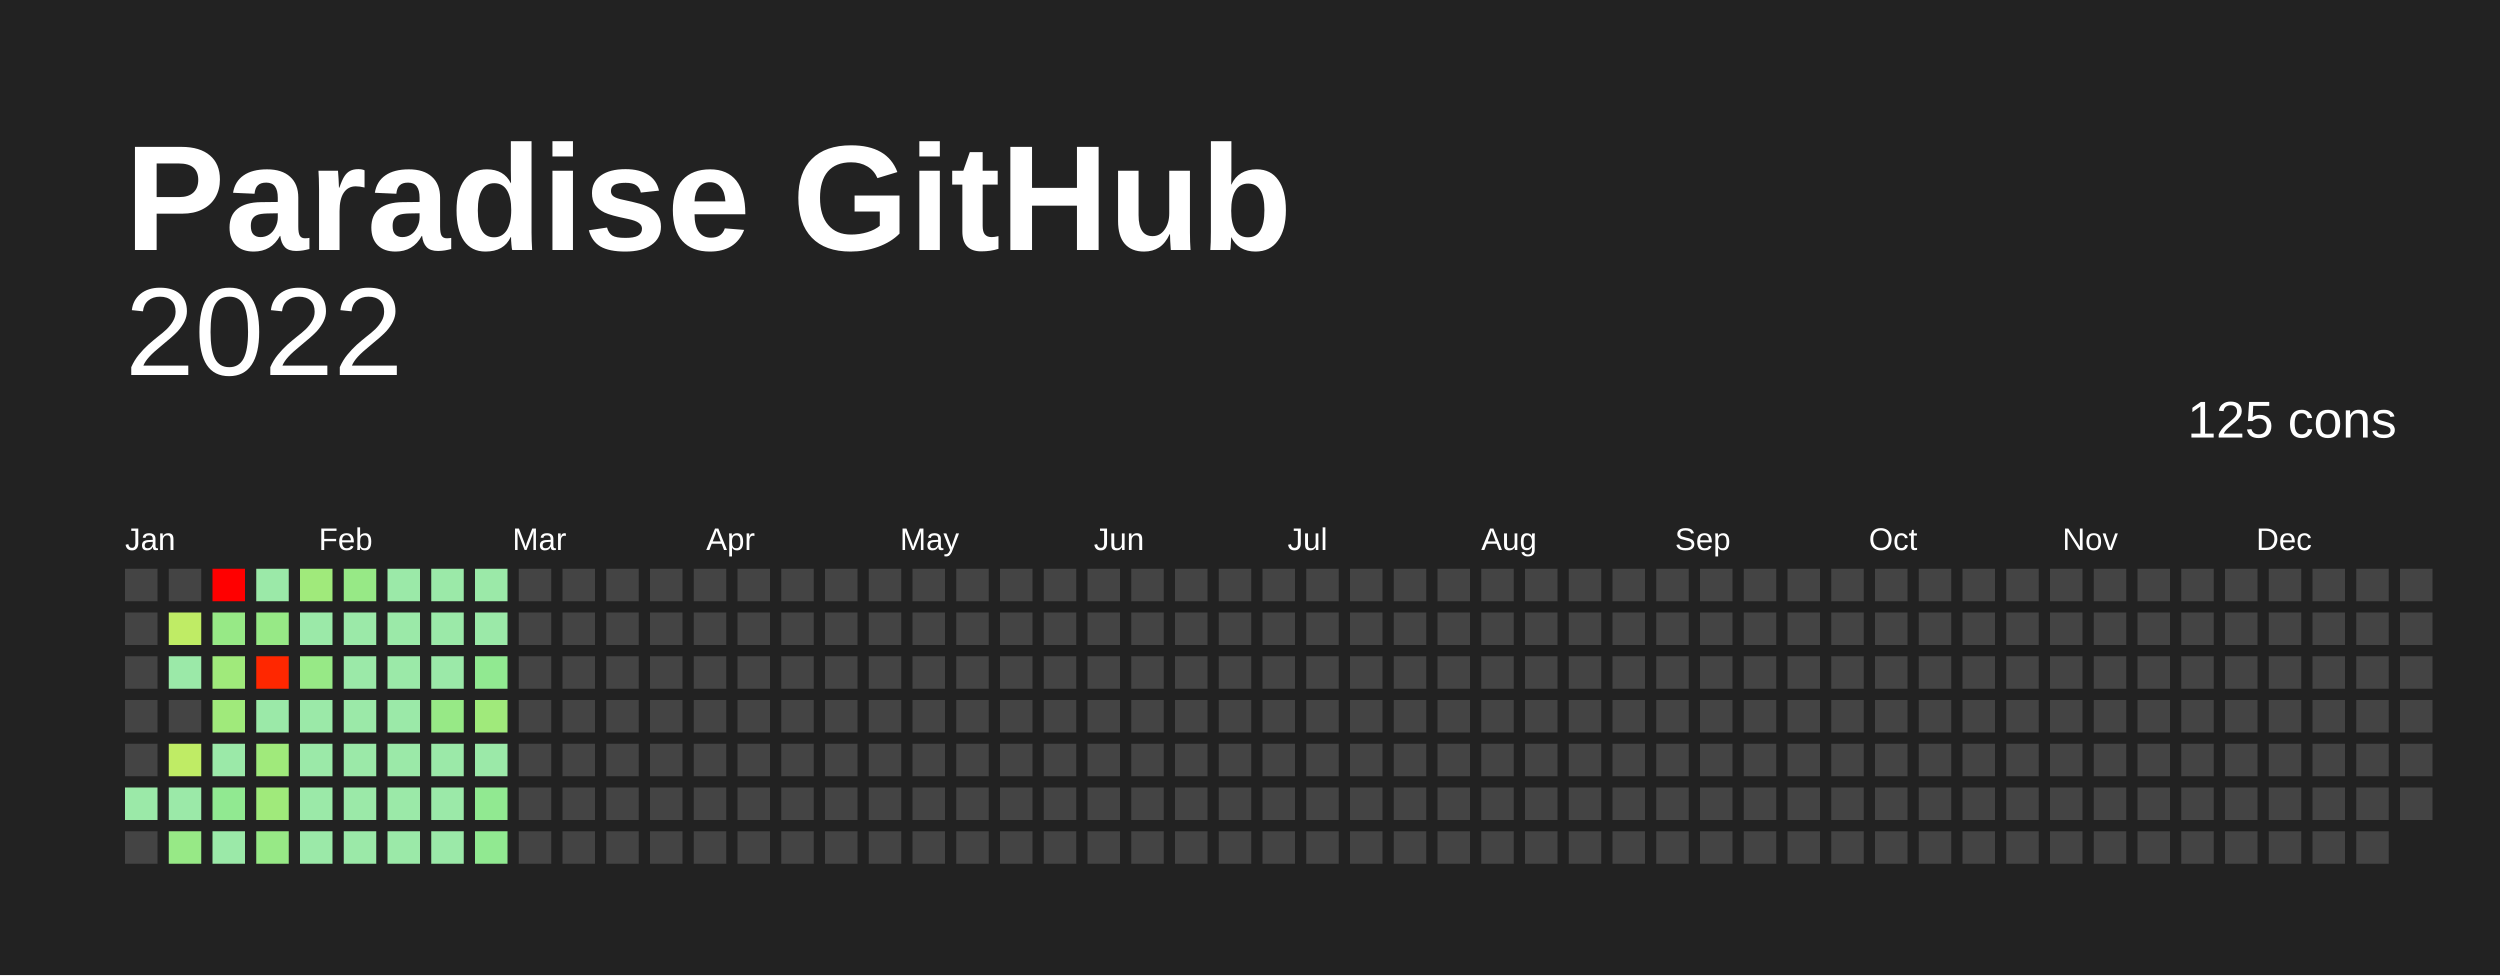
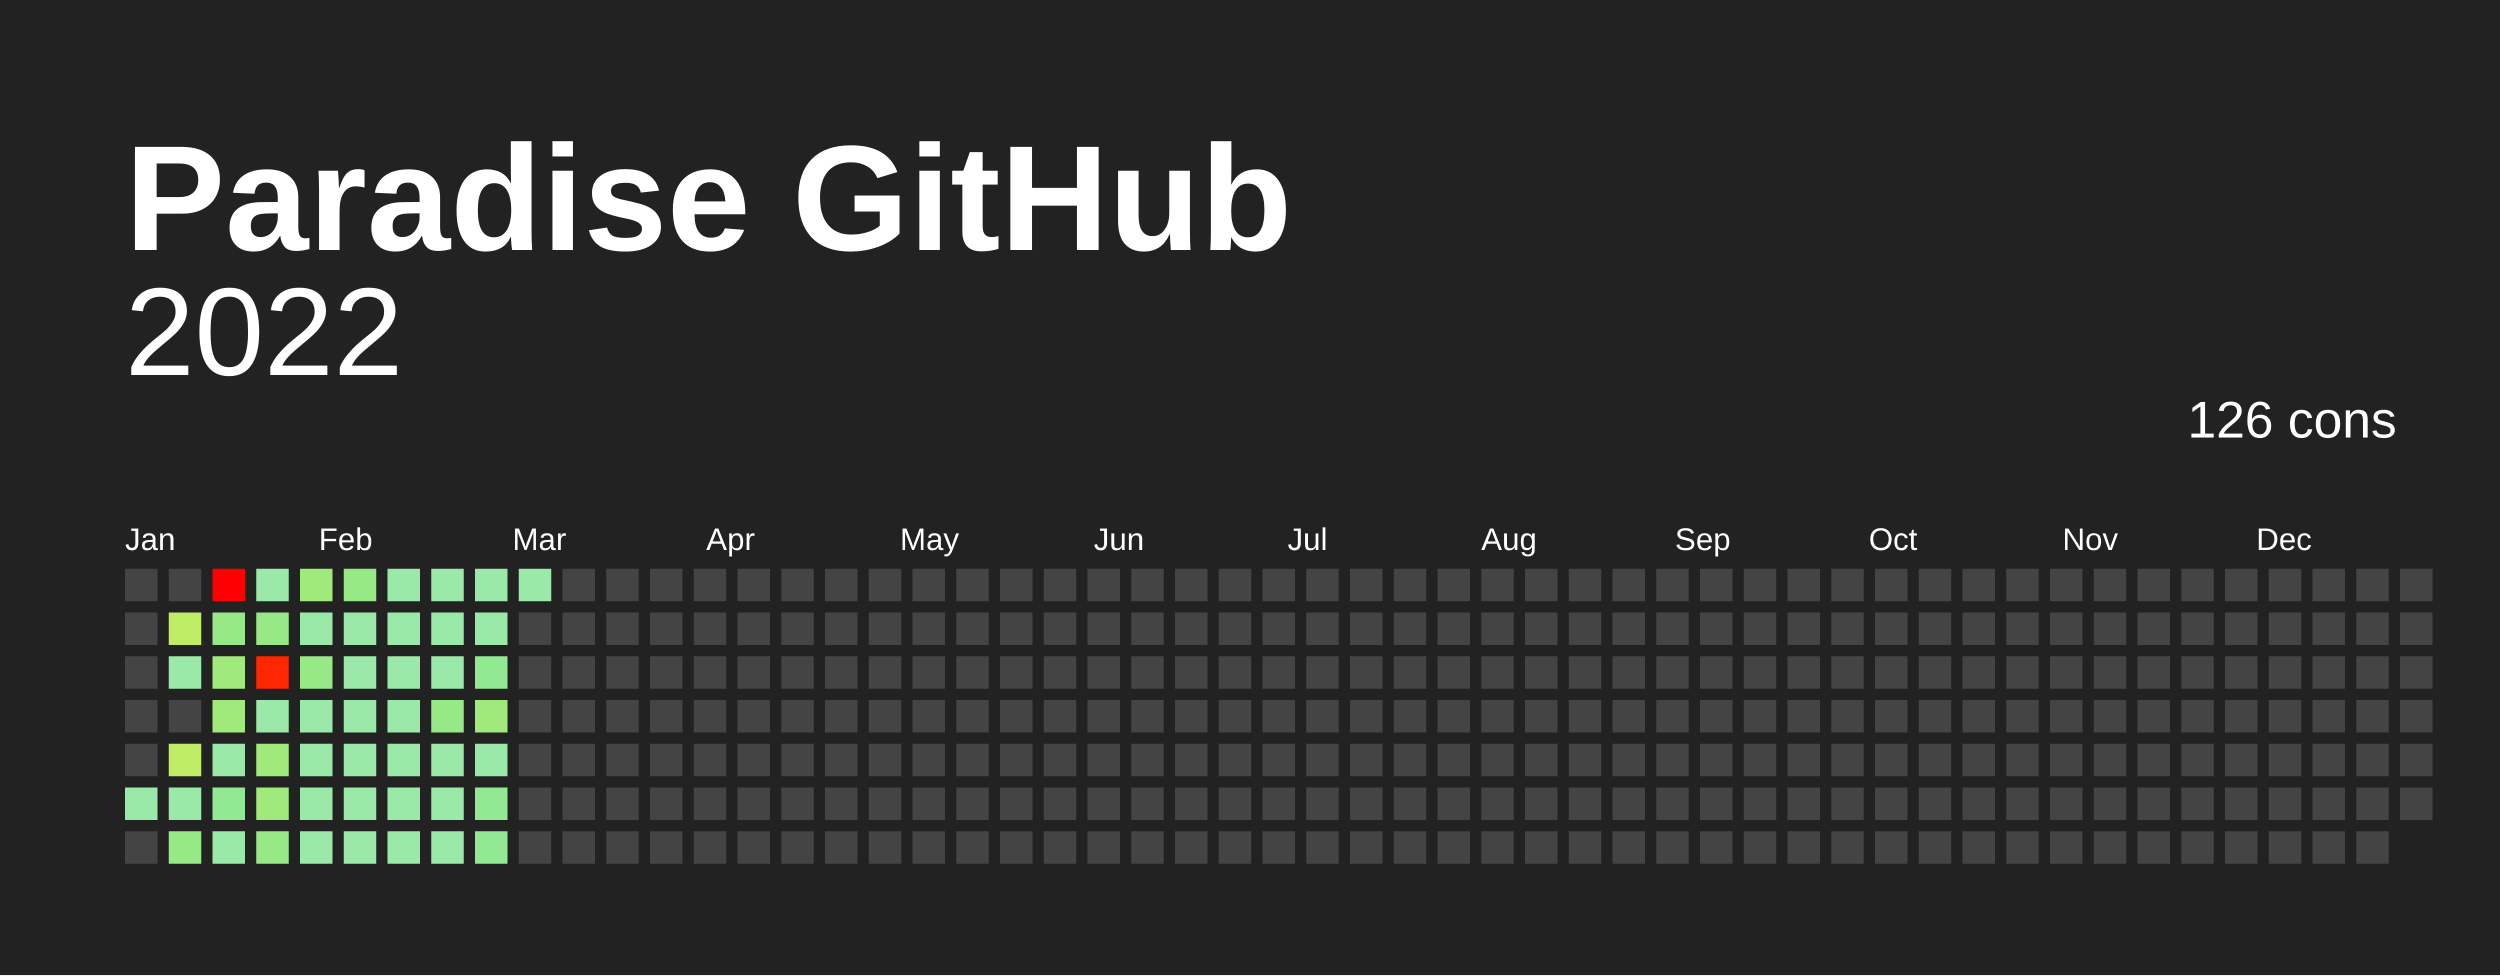
<svg xmlns="http://www.w3.org/2000/svg" baseProfile="full" height="78mm" version="1.1" viewBox="0,0,200,78" width="200mm">
  <defs />
  <rect fill="#222222" height="78" width="200" x="0" y="0" />
  <text fill="#FFFFFF" style="font-size:12px; font-family:Arial; font-weight:bold;" x="10" y="20">Paradise GitHub</text>
  <text alignment-baseline="hanging" fill="#FFFFFF" style="font-size:10.0px; font-family:Arial;" x="10" y="30">2022</text>
-   <text alignment-baseline="hanging" fill="#FFFFFF" style="font-size:4.125px; font-family:Arial;" x="175" y="35">125 cons</text>
+   <text alignment-baseline="hanging" fill="#FFFFFF" style="font-size:4.125px; font-family:Arial;" x="175" y="35">126 cons</text>
  <text fill="#FFFFFF" style="font-size:2.5px; font-family:Arial" x="10.0" y="44">Jan</text>
  <text fill="#FFFFFF" style="font-size:2.5px; font-family:Arial" x="25.5" y="44">Feb</text>
  <text fill="#FFFFFF" style="font-size:2.5px; font-family:Arial" x="41.0" y="44">Mar</text>
  <text fill="#FFFFFF" style="font-size:2.5px; font-family:Arial" x="56.5" y="44">Apr</text>
  <text fill="#FFFFFF" style="font-size:2.5px; font-family:Arial" x="72.0" y="44">May</text>
  <text fill="#FFFFFF" style="font-size:2.5px; font-family:Arial" x="87.5" y="44">Jun</text>
  <text fill="#FFFFFF" style="font-size:2.5px; font-family:Arial" x="103.0" y="44">Jul</text>
  <text fill="#FFFFFF" style="font-size:2.5px; font-family:Arial" x="118.5" y="44">Aug</text>
  <text fill="#FFFFFF" style="font-size:2.5px; font-family:Arial" x="134.0" y="44">Sep</text>
  <text fill="#FFFFFF" style="font-size:2.5px; font-family:Arial" x="149.5" y="44">Oct</text>
  <text fill="#FFFFFF" style="font-size:2.5px; font-family:Arial" x="165.0" y="44">Nov</text>
  <text fill="#FFFFFF" style="font-size:2.5px; font-family:Arial" x="180.5" y="44">Dec</text>
  <rect fill="#444444" height="2.6" width="2.6" x="10.0" y="45.5" />
  <rect fill="#444444" height="2.6" width="2.6" x="10.0" y="49.0" />
  <rect fill="#444444" height="2.6" width="2.6" x="10.0" y="52.5" />
  <rect fill="#444444" height="2.6" width="2.6" x="10.0" y="56.0" />
  <rect fill="#444444" height="2.6" width="2.6" x="10.0" y="59.5" />
  <rect fill="#9be9a8" height="2.6" width="2.6" x="10.0" y="63.0" />
  <rect fill="#444444" height="2.6" width="2.6" x="10.0" y="66.5" />
  <rect fill="#444444" height="2.6" width="2.6" x="13.5" y="45.5" />
  <rect fill="#bfec65" height="2.6" width="2.6" x="13.5" y="49.0" />
  <rect fill="#9be9a8" height="2.6" width="2.6" x="13.5" y="52.5" />
  <rect fill="#444444" height="2.6" width="2.6" x="13.5" y="56.0" />
  <rect fill="#bfec65" height="2.6" width="2.6" x="13.5" y="59.5" />
  <rect fill="#9be9a8" height="2.6" width="2.6" x="13.5" y="63.0" />
  <rect fill="#97e986" height="2.6" width="2.6" x="13.5" y="66.5" />
  <rect fill="red" height="2.6" width="2.6" x="17.0" y="45.5" />
  <rect fill="#97e986" height="2.6" width="2.6" x="17.0" y="49.0" />
  <rect fill="#a0ea7b" height="2.6" width="2.6" x="17.0" y="52.5" />
  <rect fill="#a0ea7b" height="2.6" width="2.6" x="17.0" y="56.0" />
  <rect fill="#9be9a8" height="2.6" width="2.6" x="17.0" y="59.5" />
  <rect fill="#91e991" height="2.6" width="2.6" x="17.0" y="63.0" />
  <rect fill="#9be9a8" height="2.6" width="2.6" x="17.0" y="66.5" />
  <rect fill="#9be9a8" height="2.6" width="2.6" x="20.5" y="45.5" />
  <rect fill="#97e986" height="2.6" width="2.6" x="20.5" y="49.0" />
  <rect fill="#ff2700" height="2.6" width="2.6" x="20.5" y="52.5" />
  <rect fill="#9be9a8" height="2.6" width="2.6" x="20.5" y="56.0" />
  <rect fill="#a0ea7b" height="2.6" width="2.6" x="20.5" y="59.5" />
  <rect fill="#a0ea7b" height="2.6" width="2.6" x="20.5" y="63.0" />
  <rect fill="#97e986" height="2.6" width="2.6" x="20.5" y="66.5" />
  <rect fill="#a0ea7b" height="2.6" width="2.6" x="24.0" y="45.5" />
  <rect fill="#9be9a8" height="2.6" width="2.6" x="24.0" y="49.0" />
  <rect fill="#97e986" height="2.6" width="2.6" x="24.0" y="52.5" />
  <rect fill="#9be9a8" height="2.6" width="2.6" x="24.0" y="56.0" />
  <rect fill="#9be9a8" height="2.6" width="2.6" x="24.0" y="59.5" />
  <rect fill="#9be9a8" height="2.6" width="2.6" x="24.0" y="63.0" />
  <rect fill="#9be9a8" height="2.6" width="2.6" x="24.0" y="66.5" />
  <rect fill="#97e986" height="2.6" width="2.6" x="27.5" y="45.5" />
  <rect fill="#9be9a8" height="2.6" width="2.6" x="27.5" y="49.0" />
  <rect fill="#9be9a8" height="2.6" width="2.6" x="27.5" y="52.5" />
  <rect fill="#9be9a8" height="2.6" width="2.6" x="27.5" y="56.0" />
  <rect fill="#9be9a8" height="2.6" width="2.6" x="27.5" y="59.5" />
  <rect fill="#9be9a8" height="2.6" width="2.6" x="27.5" y="63.0" />
  <rect fill="#9be9a8" height="2.6" width="2.6" x="27.5" y="66.5" />
  <rect fill="#9be9a8" height="2.6" width="2.6" x="31.0" y="45.5" />
  <rect fill="#9be9a8" height="2.6" width="2.6" x="31.0" y="49.0" />
  <rect fill="#9be9a8" height="2.6" width="2.6" x="31.0" y="52.5" />
  <rect fill="#9be9a8" height="2.6" width="2.6" x="31.0" y="56.0" />
  <rect fill="#9be9a8" height="2.6" width="2.6" x="31.0" y="59.5" />
  <rect fill="#9be9a8" height="2.6" width="2.6" x="31.0" y="63.0" />
  <rect fill="#9be9a8" height="2.6" width="2.6" x="31.0" y="66.5" />
  <rect fill="#9be9a8" height="2.6" width="2.6" x="34.5" y="45.5" />
  <rect fill="#9be9a8" height="2.6" width="2.6" x="34.5" y="49.0" />
  <rect fill="#9be9a8" height="2.6" width="2.6" x="34.5" y="52.5" />
  <rect fill="#97e986" height="2.6" width="2.6" x="34.5" y="56.0" />
  <rect fill="#9be9a8" height="2.6" width="2.6" x="34.5" y="59.5" />
  <rect fill="#9be9a8" height="2.6" width="2.6" x="34.5" y="63.0" />
  <rect fill="#9be9a8" height="2.6" width="2.6" x="34.5" y="66.5" />
  <rect fill="#9be9a8" height="2.6" width="2.6" x="38.0" y="45.5" />
  <rect fill="#9be9a8" height="2.6" width="2.6" x="38.0" y="49.0" />
  <rect fill="#91e991" height="2.6" width="2.6" x="38.0" y="52.5" />
  <rect fill="#a0ea7b" height="2.6" width="2.6" x="38.0" y="56.0" />
  <rect fill="#9be9a8" height="2.6" width="2.6" x="38.0" y="59.5" />
  <rect fill="#91e991" height="2.6" width="2.6" x="38.0" y="63.0" />
  <rect fill="#91e991" height="2.6" width="2.6" x="38.0" y="66.5" />
-   <rect fill="#444444" height="2.6" width="2.6" x="41.5" y="45.5" />
+   <rect fill="#9be9a8" height="2.6" width="2.6" x="41.5" y="45.5" />
  <rect fill="#444444" height="2.6" width="2.6" x="41.5" y="49.0" />
  <rect fill="#444444" height="2.6" width="2.6" x="41.5" y="52.5" />
  <rect fill="#444444" height="2.6" width="2.6" x="41.5" y="56.0" />
  <rect fill="#444444" height="2.6" width="2.6" x="41.5" y="59.5" />
  <rect fill="#444444" height="2.6" width="2.6" x="41.5" y="63.0" />
  <rect fill="#444444" height="2.6" width="2.6" x="41.5" y="66.5" />
  <rect fill="#444444" height="2.6" width="2.6" x="45.0" y="45.5" />
  <rect fill="#444444" height="2.6" width="2.6" x="45.0" y="49.0" />
  <rect fill="#444444" height="2.6" width="2.6" x="45.0" y="52.5" />
  <rect fill="#444444" height="2.6" width="2.6" x="45.0" y="56.0" />
  <rect fill="#444444" height="2.6" width="2.6" x="45.0" y="59.5" />
  <rect fill="#444444" height="2.6" width="2.6" x="45.0" y="63.0" />
  <rect fill="#444444" height="2.6" width="2.6" x="45.0" y="66.5" />
  <rect fill="#444444" height="2.6" width="2.6" x="48.5" y="45.5" />
  <rect fill="#444444" height="2.6" width="2.6" x="48.5" y="49.0" />
  <rect fill="#444444" height="2.6" width="2.6" x="48.5" y="52.5" />
  <rect fill="#444444" height="2.6" width="2.6" x="48.5" y="56.0" />
  <rect fill="#444444" height="2.6" width="2.6" x="48.5" y="59.5" />
  <rect fill="#444444" height="2.6" width="2.6" x="48.5" y="63.0" />
  <rect fill="#444444" height="2.6" width="2.6" x="48.5" y="66.5" />
  <rect fill="#444444" height="2.6" width="2.6" x="52.0" y="45.5" />
  <rect fill="#444444" height="2.6" width="2.6" x="52.0" y="49.0" />
  <rect fill="#444444" height="2.6" width="2.6" x="52.0" y="52.5" />
  <rect fill="#444444" height="2.6" width="2.6" x="52.0" y="56.0" />
  <rect fill="#444444" height="2.6" width="2.6" x="52.0" y="59.5" />
  <rect fill="#444444" height="2.6" width="2.6" x="52.0" y="63.0" />
  <rect fill="#444444" height="2.6" width="2.6" x="52.0" y="66.5" />
  <rect fill="#444444" height="2.6" width="2.6" x="55.5" y="45.5" />
  <rect fill="#444444" height="2.6" width="2.6" x="55.5" y="49.0" />
  <rect fill="#444444" height="2.6" width="2.6" x="55.5" y="52.5" />
  <rect fill="#444444" height="2.6" width="2.6" x="55.5" y="56.0" />
  <rect fill="#444444" height="2.6" width="2.6" x="55.5" y="59.5" />
  <rect fill="#444444" height="2.6" width="2.6" x="55.5" y="63.0" />
  <rect fill="#444444" height="2.6" width="2.6" x="55.5" y="66.5" />
  <rect fill="#444444" height="2.6" width="2.6" x="59.0" y="45.5" />
  <rect fill="#444444" height="2.6" width="2.6" x="59.0" y="49.0" />
  <rect fill="#444444" height="2.6" width="2.6" x="59.0" y="52.5" />
  <rect fill="#444444" height="2.6" width="2.6" x="59.0" y="56.0" />
  <rect fill="#444444" height="2.6" width="2.6" x="59.0" y="59.5" />
  <rect fill="#444444" height="2.6" width="2.6" x="59.0" y="63.0" />
  <rect fill="#444444" height="2.6" width="2.6" x="59.0" y="66.5" />
  <rect fill="#444444" height="2.6" width="2.6" x="62.5" y="45.5" />
  <rect fill="#444444" height="2.6" width="2.6" x="62.5" y="49.0" />
  <rect fill="#444444" height="2.6" width="2.6" x="62.5" y="52.5" />
  <rect fill="#444444" height="2.6" width="2.6" x="62.5" y="56.0" />
  <rect fill="#444444" height="2.6" width="2.6" x="62.5" y="59.5" />
  <rect fill="#444444" height="2.6" width="2.6" x="62.5" y="63.0" />
  <rect fill="#444444" height="2.6" width="2.6" x="62.5" y="66.5" />
  <rect fill="#444444" height="2.6" width="2.6" x="66.0" y="45.5" />
  <rect fill="#444444" height="2.6" width="2.6" x="66.0" y="49.0" />
  <rect fill="#444444" height="2.6" width="2.6" x="66.0" y="52.5" />
  <rect fill="#444444" height="2.6" width="2.6" x="66.0" y="56.0" />
  <rect fill="#444444" height="2.6" width="2.6" x="66.0" y="59.5" />
  <rect fill="#444444" height="2.6" width="2.6" x="66.0" y="63.0" />
  <rect fill="#444444" height="2.6" width="2.6" x="66.0" y="66.5" />
  <rect fill="#444444" height="2.6" width="2.6" x="69.5" y="45.5" />
  <rect fill="#444444" height="2.6" width="2.6" x="69.5" y="49.0" />
  <rect fill="#444444" height="2.6" width="2.6" x="69.5" y="52.5" />
  <rect fill="#444444" height="2.6" width="2.6" x="69.5" y="56.0" />
  <rect fill="#444444" height="2.6" width="2.6" x="69.5" y="59.5" />
  <rect fill="#444444" height="2.6" width="2.6" x="69.5" y="63.0" />
  <rect fill="#444444" height="2.6" width="2.6" x="69.5" y="66.5" />
  <rect fill="#444444" height="2.6" width="2.6" x="73.0" y="45.5" />
  <rect fill="#444444" height="2.6" width="2.6" x="73.0" y="49.0" />
  <rect fill="#444444" height="2.6" width="2.6" x="73.0" y="52.5" />
  <rect fill="#444444" height="2.6" width="2.6" x="73.0" y="56.0" />
  <rect fill="#444444" height="2.6" width="2.6" x="73.0" y="59.5" />
  <rect fill="#444444" height="2.6" width="2.6" x="73.0" y="63.0" />
  <rect fill="#444444" height="2.6" width="2.6" x="73.0" y="66.5" />
  <rect fill="#444444" height="2.6" width="2.6" x="76.5" y="45.5" />
  <rect fill="#444444" height="2.6" width="2.6" x="76.5" y="49.0" />
  <rect fill="#444444" height="2.6" width="2.6" x="76.5" y="52.5" />
  <rect fill="#444444" height="2.6" width="2.6" x="76.5" y="56.0" />
  <rect fill="#444444" height="2.6" width="2.6" x="76.5" y="59.5" />
  <rect fill="#444444" height="2.6" width="2.6" x="76.5" y="63.0" />
  <rect fill="#444444" height="2.6" width="2.6" x="76.5" y="66.5" />
  <rect fill="#444444" height="2.6" width="2.6" x="80.0" y="45.5" />
  <rect fill="#444444" height="2.6" width="2.6" x="80.0" y="49.0" />
  <rect fill="#444444" height="2.6" width="2.6" x="80.0" y="52.5" />
  <rect fill="#444444" height="2.6" width="2.6" x="80.0" y="56.0" />
  <rect fill="#444444" height="2.6" width="2.6" x="80.0" y="59.5" />
  <rect fill="#444444" height="2.6" width="2.6" x="80.0" y="63.0" />
  <rect fill="#444444" height="2.6" width="2.6" x="80.0" y="66.5" />
  <rect fill="#444444" height="2.6" width="2.6" x="83.5" y="45.5" />
  <rect fill="#444444" height="2.6" width="2.6" x="83.5" y="49.0" />
  <rect fill="#444444" height="2.6" width="2.6" x="83.5" y="52.5" />
  <rect fill="#444444" height="2.6" width="2.6" x="83.5" y="56.0" />
  <rect fill="#444444" height="2.6" width="2.6" x="83.5" y="59.5" />
  <rect fill="#444444" height="2.6" width="2.6" x="83.5" y="63.0" />
  <rect fill="#444444" height="2.6" width="2.6" x="83.5" y="66.5" />
  <rect fill="#444444" height="2.6" width="2.6" x="87.0" y="45.5" />
  <rect fill="#444444" height="2.6" width="2.6" x="87.0" y="49.0" />
  <rect fill="#444444" height="2.6" width="2.6" x="87.0" y="52.5" />
  <rect fill="#444444" height="2.6" width="2.6" x="87.0" y="56.0" />
  <rect fill="#444444" height="2.6" width="2.6" x="87.0" y="59.5" />
  <rect fill="#444444" height="2.6" width="2.6" x="87.0" y="63.0" />
  <rect fill="#444444" height="2.6" width="2.6" x="87.0" y="66.5" />
  <rect fill="#444444" height="2.6" width="2.6" x="90.5" y="45.5" />
  <rect fill="#444444" height="2.6" width="2.6" x="90.5" y="49.0" />
  <rect fill="#444444" height="2.6" width="2.6" x="90.5" y="52.5" />
  <rect fill="#444444" height="2.6" width="2.6" x="90.5" y="56.0" />
  <rect fill="#444444" height="2.6" width="2.6" x="90.5" y="59.5" />
  <rect fill="#444444" height="2.6" width="2.6" x="90.5" y="63.0" />
  <rect fill="#444444" height="2.6" width="2.6" x="90.5" y="66.5" />
  <rect fill="#444444" height="2.6" width="2.6" x="94.0" y="45.5" />
  <rect fill="#444444" height="2.6" width="2.6" x="94.0" y="49.0" />
  <rect fill="#444444" height="2.6" width="2.6" x="94.0" y="52.5" />
  <rect fill="#444444" height="2.6" width="2.6" x="94.0" y="56.0" />
  <rect fill="#444444" height="2.6" width="2.6" x="94.0" y="59.5" />
  <rect fill="#444444" height="2.6" width="2.6" x="94.0" y="63.0" />
  <rect fill="#444444" height="2.6" width="2.6" x="94.0" y="66.5" />
  <rect fill="#444444" height="2.6" width="2.6" x="97.5" y="45.5" />
  <rect fill="#444444" height="2.6" width="2.6" x="97.5" y="49.0" />
  <rect fill="#444444" height="2.6" width="2.6" x="97.5" y="52.5" />
  <rect fill="#444444" height="2.6" width="2.6" x="97.5" y="56.0" />
  <rect fill="#444444" height="2.6" width="2.6" x="97.5" y="59.5" />
  <rect fill="#444444" height="2.6" width="2.6" x="97.5" y="63.0" />
  <rect fill="#444444" height="2.6" width="2.6" x="97.5" y="66.5" />
  <rect fill="#444444" height="2.6" width="2.6" x="101.0" y="45.5" />
  <rect fill="#444444" height="2.6" width="2.6" x="101.0" y="49.0" />
  <rect fill="#444444" height="2.6" width="2.6" x="101.0" y="52.5" />
  <rect fill="#444444" height="2.6" width="2.6" x="101.0" y="56.0" />
  <rect fill="#444444" height="2.6" width="2.6" x="101.0" y="59.5" />
  <rect fill="#444444" height="2.6" width="2.6" x="101.0" y="63.0" />
  <rect fill="#444444" height="2.6" width="2.6" x="101.0" y="66.5" />
  <rect fill="#444444" height="2.6" width="2.6" x="104.5" y="45.5" />
  <rect fill="#444444" height="2.6" width="2.6" x="104.5" y="49.0" />
  <rect fill="#444444" height="2.6" width="2.6" x="104.5" y="52.5" />
  <rect fill="#444444" height="2.6" width="2.6" x="104.5" y="56.0" />
  <rect fill="#444444" height="2.6" width="2.6" x="104.5" y="59.5" />
  <rect fill="#444444" height="2.6" width="2.6" x="104.5" y="63.0" />
  <rect fill="#444444" height="2.6" width="2.6" x="104.5" y="66.5" />
  <rect fill="#444444" height="2.6" width="2.6" x="108.0" y="45.5" />
  <rect fill="#444444" height="2.6" width="2.6" x="108.0" y="49.0" />
  <rect fill="#444444" height="2.6" width="2.6" x="108.0" y="52.5" />
  <rect fill="#444444" height="2.6" width="2.6" x="108.0" y="56.0" />
  <rect fill="#444444" height="2.6" width="2.6" x="108.0" y="59.5" />
  <rect fill="#444444" height="2.6" width="2.6" x="108.0" y="63.0" />
  <rect fill="#444444" height="2.6" width="2.6" x="108.0" y="66.5" />
  <rect fill="#444444" height="2.6" width="2.6" x="111.5" y="45.5" />
  <rect fill="#444444" height="2.6" width="2.6" x="111.5" y="49.0" />
  <rect fill="#444444" height="2.6" width="2.6" x="111.5" y="52.5" />
  <rect fill="#444444" height="2.6" width="2.6" x="111.5" y="56.0" />
  <rect fill="#444444" height="2.6" width="2.6" x="111.5" y="59.5" />
  <rect fill="#444444" height="2.6" width="2.6" x="111.5" y="63.0" />
  <rect fill="#444444" height="2.6" width="2.6" x="111.5" y="66.5" />
  <rect fill="#444444" height="2.6" width="2.6" x="115.0" y="45.5" />
  <rect fill="#444444" height="2.6" width="2.6" x="115.0" y="49.0" />
  <rect fill="#444444" height="2.6" width="2.6" x="115.0" y="52.5" />
  <rect fill="#444444" height="2.6" width="2.6" x="115.0" y="56.0" />
  <rect fill="#444444" height="2.6" width="2.6" x="115.0" y="59.5" />
  <rect fill="#444444" height="2.6" width="2.6" x="115.0" y="63.0" />
  <rect fill="#444444" height="2.6" width="2.6" x="115.0" y="66.5" />
  <rect fill="#444444" height="2.6" width="2.6" x="118.5" y="45.5" />
  <rect fill="#444444" height="2.6" width="2.6" x="118.5" y="49.0" />
  <rect fill="#444444" height="2.6" width="2.6" x="118.5" y="52.5" />
  <rect fill="#444444" height="2.6" width="2.6" x="118.5" y="56.0" />
  <rect fill="#444444" height="2.6" width="2.6" x="118.5" y="59.5" />
  <rect fill="#444444" height="2.6" width="2.6" x="118.5" y="63.0" />
  <rect fill="#444444" height="2.6" width="2.6" x="118.5" y="66.5" />
  <rect fill="#444444" height="2.6" width="2.6" x="122.0" y="45.5" />
  <rect fill="#444444" height="2.6" width="2.6" x="122.0" y="49.0" />
  <rect fill="#444444" height="2.6" width="2.6" x="122.0" y="52.5" />
  <rect fill="#444444" height="2.6" width="2.6" x="122.0" y="56.0" />
  <rect fill="#444444" height="2.6" width="2.6" x="122.0" y="59.5" />
  <rect fill="#444444" height="2.6" width="2.6" x="122.0" y="63.0" />
  <rect fill="#444444" height="2.6" width="2.6" x="122.0" y="66.5" />
  <rect fill="#444444" height="2.6" width="2.6" x="125.5" y="45.5" />
  <rect fill="#444444" height="2.6" width="2.6" x="125.5" y="49.0" />
  <rect fill="#444444" height="2.6" width="2.6" x="125.5" y="52.5" />
  <rect fill="#444444" height="2.6" width="2.6" x="125.5" y="56.0" />
  <rect fill="#444444" height="2.6" width="2.6" x="125.5" y="59.5" />
  <rect fill="#444444" height="2.6" width="2.6" x="125.5" y="63.0" />
  <rect fill="#444444" height="2.6" width="2.6" x="125.5" y="66.5" />
  <rect fill="#444444" height="2.6" width="2.6" x="129.0" y="45.5" />
  <rect fill="#444444" height="2.6" width="2.6" x="129.0" y="49.0" />
  <rect fill="#444444" height="2.6" width="2.6" x="129.0" y="52.5" />
  <rect fill="#444444" height="2.6" width="2.6" x="129.0" y="56.0" />
  <rect fill="#444444" height="2.6" width="2.6" x="129.0" y="59.5" />
  <rect fill="#444444" height="2.6" width="2.6" x="129.0" y="63.0" />
  <rect fill="#444444" height="2.6" width="2.6" x="129.0" y="66.5" />
  <rect fill="#444444" height="2.6" width="2.6" x="132.5" y="45.5" />
  <rect fill="#444444" height="2.6" width="2.6" x="132.5" y="49.0" />
  <rect fill="#444444" height="2.6" width="2.6" x="132.5" y="52.5" />
  <rect fill="#444444" height="2.6" width="2.6" x="132.5" y="56.0" />
  <rect fill="#444444" height="2.6" width="2.6" x="132.5" y="59.5" />
  <rect fill="#444444" height="2.6" width="2.6" x="132.5" y="63.0" />
  <rect fill="#444444" height="2.6" width="2.6" x="132.5" y="66.5" />
  <rect fill="#444444" height="2.6" width="2.6" x="136.0" y="45.5" />
  <rect fill="#444444" height="2.6" width="2.6" x="136.0" y="49.0" />
  <rect fill="#444444" height="2.6" width="2.6" x="136.0" y="52.5" />
  <rect fill="#444444" height="2.6" width="2.6" x="136.0" y="56.0" />
  <rect fill="#444444" height="2.6" width="2.6" x="136.0" y="59.5" />
  <rect fill="#444444" height="2.6" width="2.6" x="136.0" y="63.0" />
  <rect fill="#444444" height="2.6" width="2.6" x="136.0" y="66.5" />
  <rect fill="#444444" height="2.6" width="2.6" x="139.5" y="45.5" />
  <rect fill="#444444" height="2.6" width="2.6" x="139.5" y="49.0" />
  <rect fill="#444444" height="2.6" width="2.6" x="139.5" y="52.5" />
  <rect fill="#444444" height="2.6" width="2.6" x="139.5" y="56.0" />
  <rect fill="#444444" height="2.6" width="2.6" x="139.5" y="59.5" />
  <rect fill="#444444" height="2.6" width="2.6" x="139.5" y="63.0" />
  <rect fill="#444444" height="2.6" width="2.6" x="139.5" y="66.5" />
  <rect fill="#444444" height="2.6" width="2.6" x="143.0" y="45.5" />
  <rect fill="#444444" height="2.6" width="2.6" x="143.0" y="49.0" />
  <rect fill="#444444" height="2.6" width="2.6" x="143.0" y="52.5" />
  <rect fill="#444444" height="2.6" width="2.6" x="143.0" y="56.0" />
  <rect fill="#444444" height="2.6" width="2.6" x="143.0" y="59.5" />
  <rect fill="#444444" height="2.6" width="2.6" x="143.0" y="63.0" />
  <rect fill="#444444" height="2.6" width="2.6" x="143.0" y="66.5" />
  <rect fill="#444444" height="2.6" width="2.6" x="146.5" y="45.5" />
  <rect fill="#444444" height="2.6" width="2.6" x="146.5" y="49.0" />
  <rect fill="#444444" height="2.6" width="2.6" x="146.5" y="52.5" />
  <rect fill="#444444" height="2.6" width="2.6" x="146.5" y="56.0" />
  <rect fill="#444444" height="2.6" width="2.6" x="146.5" y="59.5" />
  <rect fill="#444444" height="2.6" width="2.6" x="146.5" y="63.0" />
  <rect fill="#444444" height="2.6" width="2.6" x="146.5" y="66.5" />
  <rect fill="#444444" height="2.6" width="2.6" x="150.0" y="45.5" />
  <rect fill="#444444" height="2.6" width="2.6" x="150.0" y="49.0" />
  <rect fill="#444444" height="2.6" width="2.6" x="150.0" y="52.5" />
  <rect fill="#444444" height="2.6" width="2.6" x="150.0" y="56.0" />
  <rect fill="#444444" height="2.6" width="2.6" x="150.0" y="59.5" />
  <rect fill="#444444" height="2.6" width="2.6" x="150.0" y="63.0" />
  <rect fill="#444444" height="2.6" width="2.6" x="150.0" y="66.5" />
  <rect fill="#444444" height="2.6" width="2.6" x="153.5" y="45.5" />
  <rect fill="#444444" height="2.6" width="2.6" x="153.5" y="49.0" />
  <rect fill="#444444" height="2.6" width="2.6" x="153.5" y="52.5" />
  <rect fill="#444444" height="2.6" width="2.6" x="153.5" y="56.0" />
  <rect fill="#444444" height="2.6" width="2.6" x="153.5" y="59.5" />
  <rect fill="#444444" height="2.6" width="2.6" x="153.5" y="63.0" />
  <rect fill="#444444" height="2.6" width="2.6" x="153.5" y="66.5" />
  <rect fill="#444444" height="2.6" width="2.6" x="157.0" y="45.5" />
  <rect fill="#444444" height="2.6" width="2.6" x="157.0" y="49.0" />
  <rect fill="#444444" height="2.6" width="2.6" x="157.0" y="52.5" />
  <rect fill="#444444" height="2.6" width="2.6" x="157.0" y="56.0" />
  <rect fill="#444444" height="2.6" width="2.6" x="157.0" y="59.5" />
  <rect fill="#444444" height="2.6" width="2.6" x="157.0" y="63.0" />
  <rect fill="#444444" height="2.6" width="2.6" x="157.0" y="66.5" />
  <rect fill="#444444" height="2.6" width="2.6" x="160.5" y="45.5" />
  <rect fill="#444444" height="2.6" width="2.6" x="160.5" y="49.0" />
  <rect fill="#444444" height="2.6" width="2.6" x="160.5" y="52.5" />
  <rect fill="#444444" height="2.6" width="2.6" x="160.5" y="56.0" />
  <rect fill="#444444" height="2.6" width="2.6" x="160.5" y="59.5" />
  <rect fill="#444444" height="2.6" width="2.6" x="160.5" y="63.0" />
  <rect fill="#444444" height="2.6" width="2.6" x="160.5" y="66.5" />
  <rect fill="#444444" height="2.6" width="2.6" x="164.0" y="45.5" />
  <rect fill="#444444" height="2.6" width="2.6" x="164.0" y="49.0" />
  <rect fill="#444444" height="2.6" width="2.6" x="164.0" y="52.5" />
  <rect fill="#444444" height="2.6" width="2.6" x="164.0" y="56.0" />
  <rect fill="#444444" height="2.6" width="2.6" x="164.0" y="59.5" />
  <rect fill="#444444" height="2.6" width="2.6" x="164.0" y="63.0" />
  <rect fill="#444444" height="2.6" width="2.6" x="164.0" y="66.5" />
  <rect fill="#444444" height="2.6" width="2.6" x="167.5" y="45.5" />
  <rect fill="#444444" height="2.6" width="2.6" x="167.5" y="49.0" />
  <rect fill="#444444" height="2.6" width="2.6" x="167.5" y="52.5" />
  <rect fill="#444444" height="2.6" width="2.6" x="167.5" y="56.0" />
  <rect fill="#444444" height="2.6" width="2.6" x="167.5" y="59.5" />
  <rect fill="#444444" height="2.6" width="2.6" x="167.5" y="63.0" />
  <rect fill="#444444" height="2.6" width="2.6" x="167.5" y="66.5" />
  <rect fill="#444444" height="2.6" width="2.6" x="171.0" y="45.5" />
  <rect fill="#444444" height="2.6" width="2.6" x="171.0" y="49.0" />
  <rect fill="#444444" height="2.6" width="2.6" x="171.0" y="52.5" />
  <rect fill="#444444" height="2.6" width="2.6" x="171.0" y="56.0" />
  <rect fill="#444444" height="2.6" width="2.6" x="171.0" y="59.5" />
  <rect fill="#444444" height="2.6" width="2.6" x="171.0" y="63.0" />
  <rect fill="#444444" height="2.6" width="2.6" x="171.0" y="66.5" />
  <rect fill="#444444" height="2.6" width="2.6" x="174.5" y="45.5" />
  <rect fill="#444444" height="2.6" width="2.6" x="174.5" y="49.0" />
  <rect fill="#444444" height="2.6" width="2.6" x="174.5" y="52.5" />
  <rect fill="#444444" height="2.6" width="2.6" x="174.5" y="56.0" />
  <rect fill="#444444" height="2.6" width="2.6" x="174.5" y="59.5" />
  <rect fill="#444444" height="2.6" width="2.6" x="174.5" y="63.0" />
  <rect fill="#444444" height="2.6" width="2.6" x="174.5" y="66.5" />
  <rect fill="#444444" height="2.6" width="2.6" x="178.0" y="45.5" />
  <rect fill="#444444" height="2.6" width="2.6" x="178.0" y="49.0" />
  <rect fill="#444444" height="2.6" width="2.6" x="178.0" y="52.5" />
  <rect fill="#444444" height="2.6" width="2.6" x="178.0" y="56.0" />
  <rect fill="#444444" height="2.6" width="2.6" x="178.0" y="59.5" />
  <rect fill="#444444" height="2.6" width="2.6" x="178.0" y="63.0" />
  <rect fill="#444444" height="2.6" width="2.6" x="178.0" y="66.5" />
  <rect fill="#444444" height="2.6" width="2.6" x="181.5" y="45.5" />
  <rect fill="#444444" height="2.6" width="2.6" x="181.5" y="49.0" />
  <rect fill="#444444" height="2.6" width="2.6" x="181.5" y="52.5" />
  <rect fill="#444444" height="2.6" width="2.6" x="181.5" y="56.0" />
  <rect fill="#444444" height="2.6" width="2.6" x="181.5" y="59.5" />
  <rect fill="#444444" height="2.6" width="2.6" x="181.5" y="63.0" />
  <rect fill="#444444" height="2.6" width="2.6" x="181.5" y="66.5" />
  <rect fill="#444444" height="2.6" width="2.6" x="185.0" y="45.5" />
  <rect fill="#444444" height="2.6" width="2.6" x="185.0" y="49.0" />
  <rect fill="#444444" height="2.6" width="2.6" x="185.0" y="52.5" />
  <rect fill="#444444" height="2.6" width="2.6" x="185.0" y="56.0" />
  <rect fill="#444444" height="2.6" width="2.6" x="185.0" y="59.5" />
  <rect fill="#444444" height="2.6" width="2.6" x="185.0" y="63.0" />
  <rect fill="#444444" height="2.6" width="2.6" x="185.0" y="66.5" />
  <rect fill="#444444" height="2.6" width="2.6" x="188.5" y="45.5" />
  <rect fill="#444444" height="2.6" width="2.6" x="188.5" y="49.0" />
  <rect fill="#444444" height="2.6" width="2.6" x="188.5" y="52.5" />
  <rect fill="#444444" height="2.6" width="2.6" x="188.5" y="56.0" />
  <rect fill="#444444" height="2.6" width="2.6" x="188.5" y="59.5" />
  <rect fill="#444444" height="2.6" width="2.6" x="188.5" y="63.0" />
  <rect fill="#444444" height="2.6" width="2.6" x="188.5" y="66.5" />
  <rect fill="#444444" height="2.6" width="2.6" x="192.0" y="45.5" />
  <rect fill="#444444" height="2.6" width="2.6" x="192.0" y="49.0" />
  <rect fill="#444444" height="2.6" width="2.6" x="192.0" y="52.5" />
  <rect fill="#444444" height="2.6" width="2.6" x="192.0" y="56.0" />
  <rect fill="#444444" height="2.6" width="2.6" x="192.0" y="59.5" />
  <rect fill="#444444" height="2.6" width="2.6" x="192.0" y="63.0" />
</svg>
